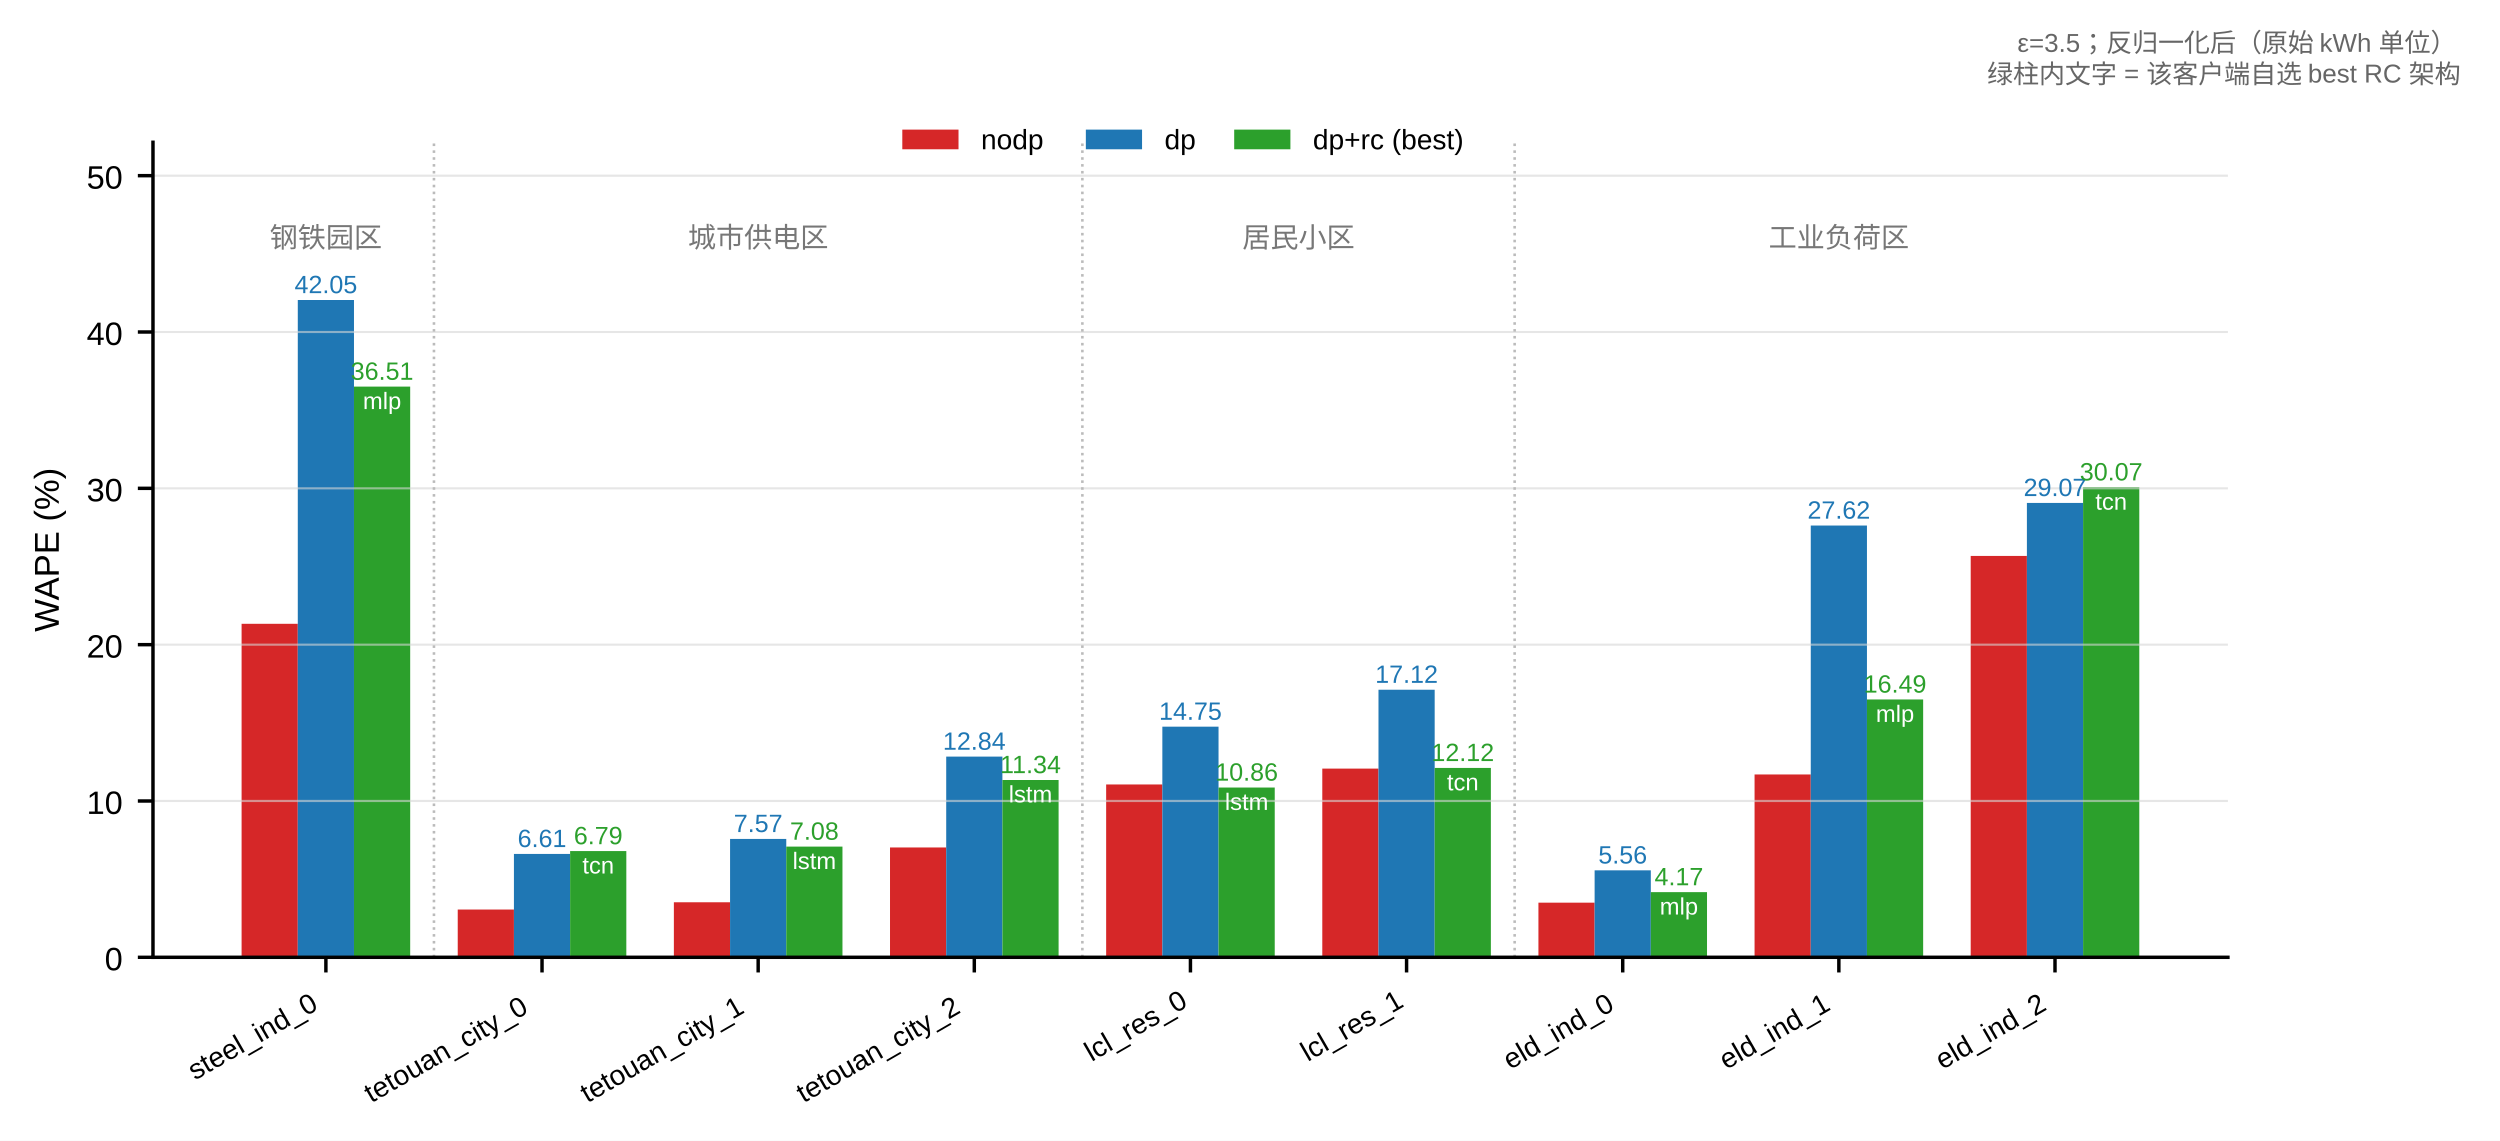
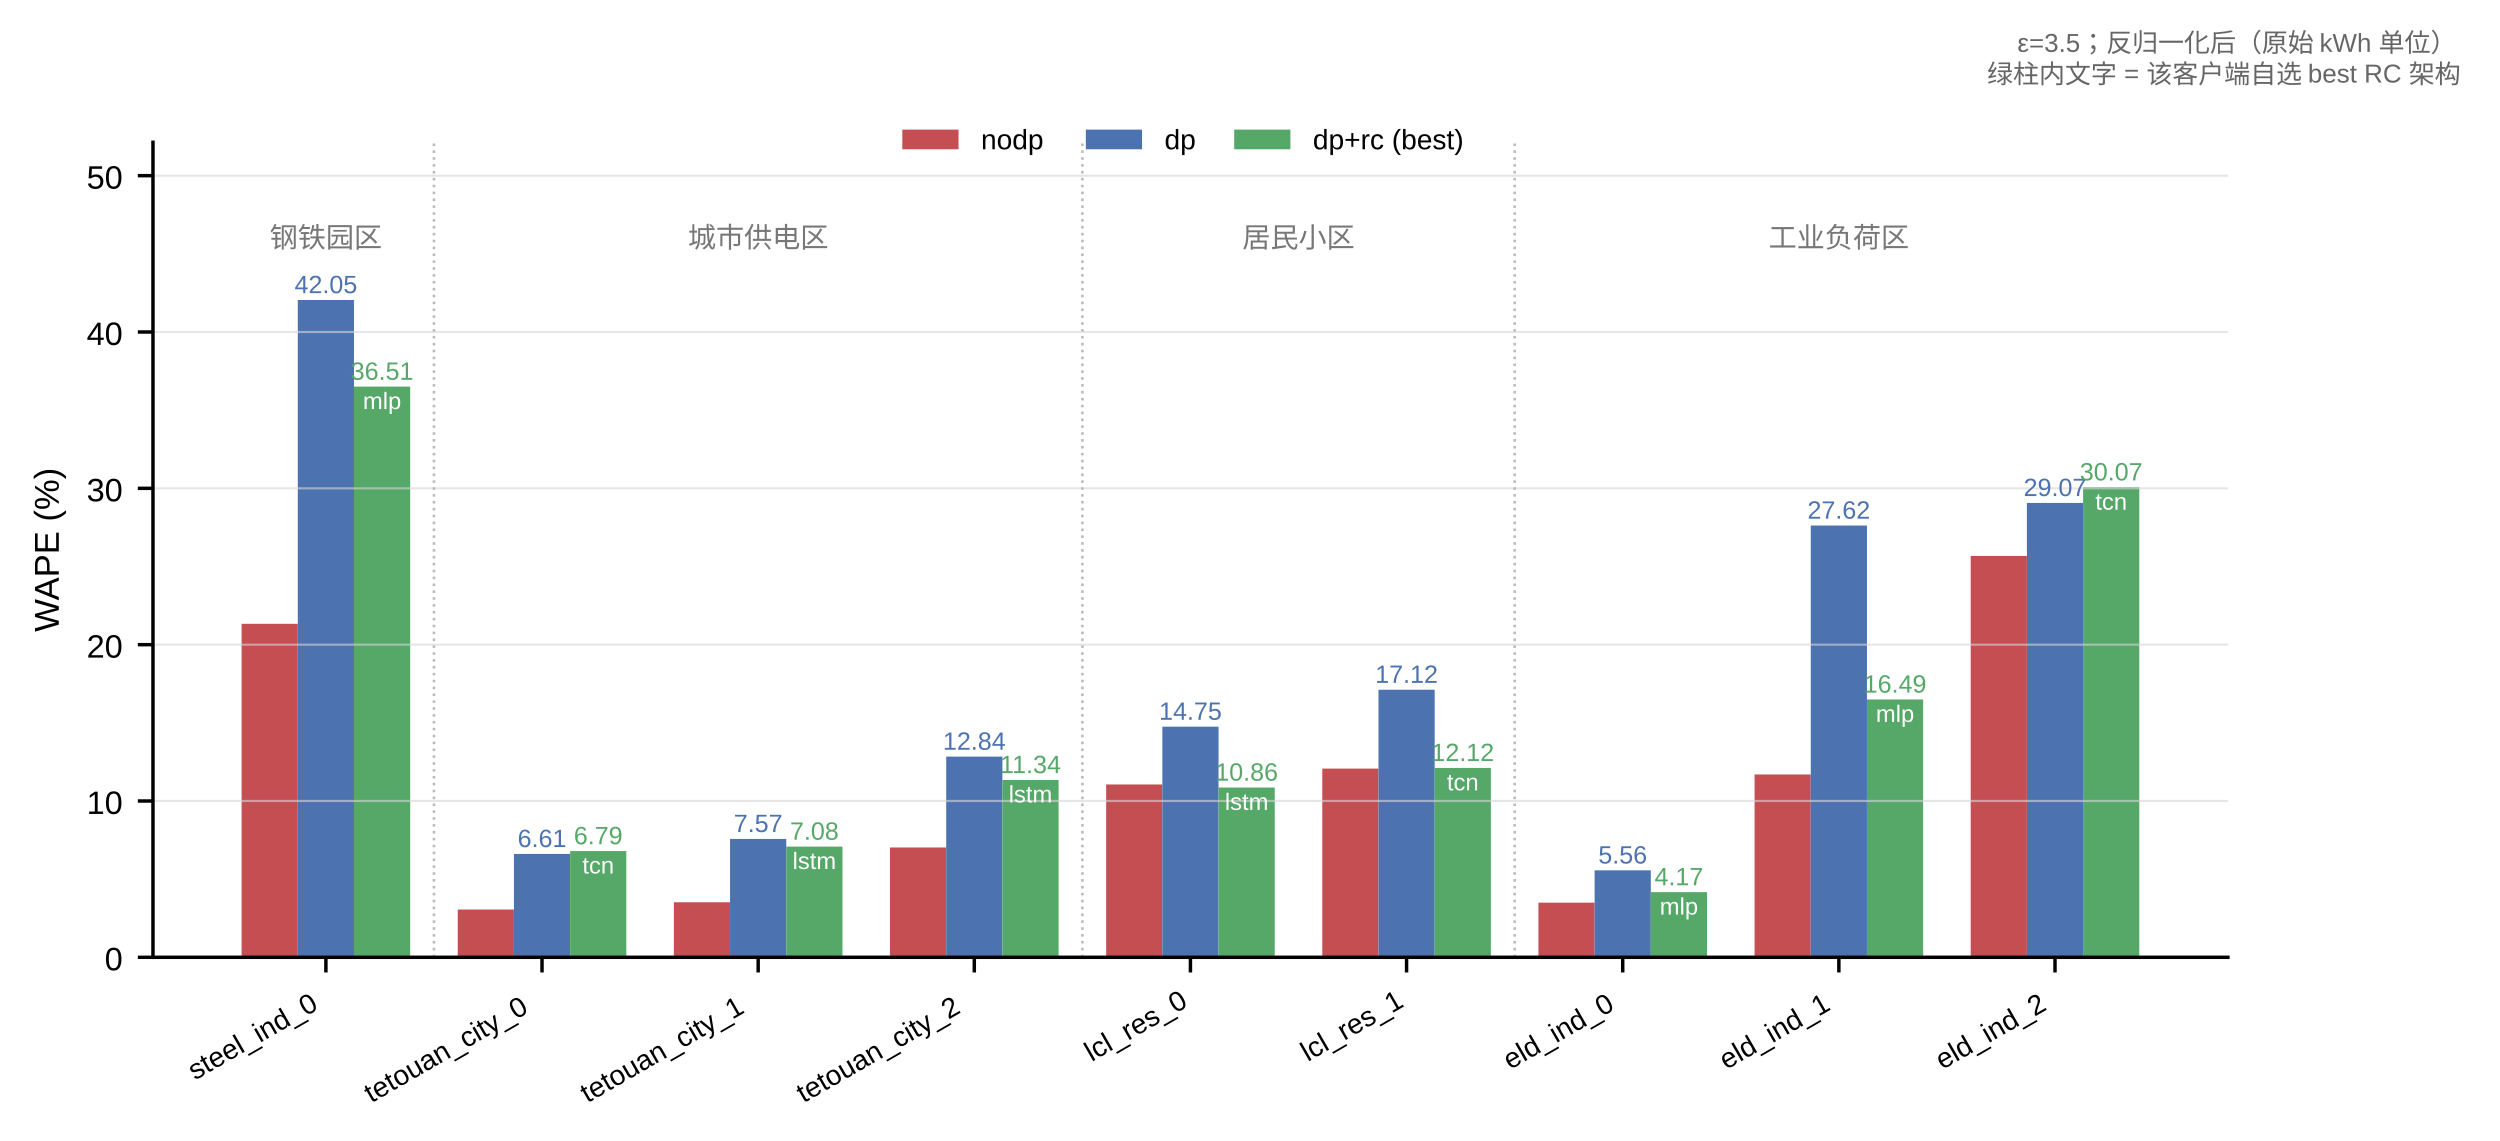
<svg xmlns="http://www.w3.org/2000/svg" xmlns:xlink="http://www.w3.org/1999/xlink" width="578.188pt" height="263.821pt" viewBox="0 0 578.188 263.821" version="1.1">
  <defs>
    <style type="text/css">*{stroke-linejoin: round; stroke-linecap: butt}</style>
  </defs>
  <g id="figure_1">
    <g id="patch_1">
      <path d="M 0 263.821  L 578.188 263.821  L 578.188 0  L 0 0  z " style="fill: #ffffff" />
    </g>
    <g id="axes_1">
      <g id="patch_2">
        <path d="M 35.38 221.4  L 515.26 221.4  L 515.26 32.904  L 35.38 32.904  z " style="fill: #ffffff" />
      </g>
      <g id="patch_3">
-         <path d="M 55.875 221.4  L 68.871 221.4  L 68.871 144.264  L 55.875 144.264  z " clip-path="url(#p98867d4f4e)" style="fill: #d62728" />
+         <path d="M 55.875 221.4  L 68.871 221.4  L 68.871 144.264  L 55.875 144.264  z " clip-path="url(#pe31893b11b)" style="fill: #c44e52" />
      </g>
      <g id="patch_4">
-         <path d="M 105.862 221.4  L 118.859 221.4  L 118.859 210.346  L 105.862 210.346  z " clip-path="url(#p98867d4f4e)" style="fill: #d62728" />
+         <path d="M 105.862 221.4  L 118.859 221.4  L 118.859 210.346  L 105.862 210.346  z " clip-path="url(#pe31893b11b)" style="fill: #c44e52" />
      </g>
      <g id="patch_5">
-         <path d="M 155.85 221.4  L 168.846 221.4  L 168.846 208.669  L 155.85 208.669  z " clip-path="url(#p98867d4f4e)" style="fill: #d62728" />
+         <path d="M 155.85 221.4  L 168.846 221.4  L 168.846 208.669  L 155.85 208.669  z " clip-path="url(#pe31893b11b)" style="fill: #c44e52" />
      </g>
      <g id="patch_6">
-         <path d="M 205.837 221.4  L 218.834 221.4  L 218.834 195.996  L 205.837 195.996  z " clip-path="url(#p98867d4f4e)" style="fill: #d62728" />
+         <path d="M 205.837 221.4  L 218.834 221.4  L 218.834 195.996  L 205.837 195.996  z " clip-path="url(#pe31893b11b)" style="fill: #c44e52" />
      </g>
      <g id="patch_7">
-         <path d="M 255.825 221.4  L 268.821 221.4  L 268.821 181.425  L 255.825 181.425  z " clip-path="url(#p98867d4f4e)" style="fill: #d62728" />
+         <path d="M 255.825 221.4  L 268.821 221.4  L 268.821 181.425  L 255.825 181.425  z " clip-path="url(#pe31893b11b)" style="fill: #c44e52" />
      </g>
      <g id="patch_8">
-         <path d="M 305.812 221.4  L 318.809 221.4  L 318.809 177.756  L 305.812 177.756  z " clip-path="url(#p98867d4f4e)" style="fill: #d62728" />
+         <path d="M 305.812 221.4  L 318.809 221.4  L 318.809 177.756  L 305.812 177.756  z " clip-path="url(#pe31893b11b)" style="fill: #c44e52" />
      </g>
      <g id="patch_9">
-         <path d="M 355.8 221.4  L 368.796 221.4  L 368.796 208.76  L 355.8 208.76  z " clip-path="url(#p98867d4f4e)" style="fill: #d62728" />
+         <path d="M 355.8 221.4  L 368.796 221.4  L 368.796 208.76  L 355.8 208.76  z " clip-path="url(#pe31893b11b)" style="fill: #c44e52" />
      </g>
      <g id="patch_10">
-         <path d="M 405.787 221.4  L 418.784 221.4  L 418.784 179.119  L 405.787 179.119  z " clip-path="url(#p98867d4f4e)" style="fill: #d62728" />
+         <path d="M 405.787 221.4  L 418.784 221.4  L 418.784 179.119  L 405.787 179.119  z " clip-path="url(#pe31893b11b)" style="fill: #c44e52" />
      </g>
      <g id="patch_11">
-         <path d="M 455.775 221.4  L 468.771 221.4  L 468.771 128.566  L 455.775 128.566  z " clip-path="url(#p98867d4f4e)" style="fill: #d62728" />
+         <path d="M 455.775 221.4  L 468.771 221.4  L 468.771 128.566  L 455.775 128.566  z " clip-path="url(#pe31893b11b)" style="fill: #c44e52" />
      </g>
      <g id="patch_12">
-         <path d="M 68.871 221.4  L 81.868 221.4  L 81.868 69.387  L 68.871 69.387  z " clip-path="url(#p98867d4f4e)" style="fill: #1f77b4" />
+         <path d="M 68.871 221.4  L 81.868 221.4  L 81.868 69.387  L 68.871 69.387  z " clip-path="url(#pe31893b11b)" style="fill: #4c72b0" />
      </g>
      <g id="patch_13">
-         <path d="M 118.859 221.4  L 131.856 221.4  L 131.856 197.487  L 118.859 197.487  z " clip-path="url(#p98867d4f4e)" style="fill: #1f77b4" />
+         <path d="M 118.859 221.4  L 131.856 221.4  L 131.856 197.487  L 118.859 197.487  z " clip-path="url(#pe31893b11b)" style="fill: #4c72b0" />
      </g>
      <g id="patch_14">
-         <path d="M 168.846 221.4  L 181.843 221.4  L 181.843 194.017  L 168.846 194.017  z " clip-path="url(#p98867d4f4e)" style="fill: #1f77b4" />
+         <path d="M 168.846 221.4  L 181.843 221.4  L 181.843 194.017  L 168.846 194.017  z " clip-path="url(#pe31893b11b)" style="fill: #4c72b0" />
      </g>
      <g id="patch_15">
-         <path d="M 218.834 221.4  L 231.831 221.4  L 231.831 174.979  L 218.834 174.979  z " clip-path="url(#p98867d4f4e)" style="fill: #1f77b4" />
+         <path d="M 218.834 221.4  L 231.831 221.4  L 231.831 174.979  L 218.834 174.979  z " clip-path="url(#pe31893b11b)" style="fill: #4c72b0" />
      </g>
      <g id="patch_16">
-         <path d="M 268.821 221.4  L 281.818 221.4  L 281.818 168.056  L 268.821 168.056  z " clip-path="url(#p98867d4f4e)" style="fill: #1f77b4" />
+         <path d="M 268.821 221.4  L 281.818 221.4  L 281.818 168.056  L 268.821 168.056  z " clip-path="url(#pe31893b11b)" style="fill: #4c72b0" />
      </g>
      <g id="patch_17">
-         <path d="M 318.809 221.4  L 331.806 221.4  L 331.806 159.514  L 318.809 159.514  z " clip-path="url(#p98867d4f4e)" style="fill: #1f77b4" />
+         <path d="M 318.809 221.4  L 331.806 221.4  L 331.806 159.514  L 318.809 159.514  z " clip-path="url(#pe31893b11b)" style="fill: #4c72b0" />
      </g>
      <g id="patch_18">
-         <path d="M 368.796 221.4  L 381.793 221.4  L 381.793 201.293  L 368.796 201.293  z " clip-path="url(#p98867d4f4e)" style="fill: #1f77b4" />
+         <path d="M 368.796 221.4  L 381.793 221.4  L 381.793 201.293  L 368.796 201.293  z " clip-path="url(#pe31893b11b)" style="fill: #4c72b0" />
      </g>
      <g id="patch_19">
-         <path d="M 418.784 221.4  L 431.781 221.4  L 431.781 121.542  L 418.784 121.542  z " clip-path="url(#p98867d4f4e)" style="fill: #1f77b4" />
+         <path d="M 418.784 221.4  L 431.781 221.4  L 431.781 121.542  L 418.784 121.542  z " clip-path="url(#pe31893b11b)" style="fill: #4c72b0" />
      </g>
      <g id="patch_20">
-         <path d="M 468.771 221.4  L 481.768 221.4  L 481.768 116.311  L 468.771 116.311  z " clip-path="url(#p98867d4f4e)" style="fill: #1f77b4" />
+         <path d="M 468.771 221.4  L 481.768 221.4  L 481.768 116.311  L 468.771 116.311  z " clip-path="url(#pe31893b11b)" style="fill: #4c72b0" />
      </g>
      <g id="patch_21">
-         <path d="M 81.868 221.4  L 94.865 221.4  L 94.865 89.419  L 81.868 89.419  z " clip-path="url(#p98867d4f4e)" style="fill: #2ca02c" />
+         <path d="M 81.868 221.4  L 94.865 221.4  L 94.865 89.419  L 81.868 89.419  z " clip-path="url(#pe31893b11b)" style="fill: #55a868" />
      </g>
      <g id="patch_22">
-         <path d="M 131.856 221.4  L 144.852 221.4  L 144.852 196.834  L 131.856 196.834  z " clip-path="url(#p98867d4f4e)" style="fill: #2ca02c" />
+         <path d="M 131.856 221.4  L 144.852 221.4  L 144.852 196.834  L 131.856 196.834  z " clip-path="url(#pe31893b11b)" style="fill: #55a868" />
      </g>
      <g id="patch_23">
-         <path d="M 181.843 221.4  L 194.84 221.4  L 194.84 195.793  L 181.843 195.793  z " clip-path="url(#p98867d4f4e)" style="fill: #2ca02c" />
+         <path d="M 181.843 221.4  L 194.84 221.4  L 194.84 195.793  L 181.843 195.793  z " clip-path="url(#pe31893b11b)" style="fill: #55a868" />
      </g>
      <g id="patch_24">
-         <path d="M 231.831 221.4  L 244.827 221.4  L 244.827 180.389  L 231.831 180.389  z " clip-path="url(#p98867d4f4e)" style="fill: #2ca02c" />
+         <path d="M 231.831 221.4  L 244.827 221.4  L 244.827 180.389  L 231.831 180.389  z " clip-path="url(#pe31893b11b)" style="fill: #55a868" />
      </g>
      <g id="patch_25">
-         <path d="M 281.818 221.4  L 294.815 221.4  L 294.815 182.13  L 281.818 182.13  z " clip-path="url(#p98867d4f4e)" style="fill: #2ca02c" />
+         <path d="M 281.818 221.4  L 294.815 221.4  L 294.815 182.13  L 281.818 182.13  z " clip-path="url(#pe31893b11b)" style="fill: #55a868" />
      </g>
      <g id="patch_26">
-         <path d="M 331.806 221.4  L 344.802 221.4  L 344.802 177.597  L 331.806 177.597  z " clip-path="url(#p98867d4f4e)" style="fill: #2ca02c" />
+         <path d="M 331.806 221.4  L 344.802 221.4  L 344.802 177.597  L 331.806 177.597  z " clip-path="url(#pe31893b11b)" style="fill: #55a868" />
      </g>
      <g id="patch_27">
-         <path d="M 381.793 221.4  L 394.79 221.4  L 394.79 206.321  L 381.793 206.321  z " clip-path="url(#p98867d4f4e)" style="fill: #2ca02c" />
+         <path d="M 381.793 221.4  L 394.79 221.4  L 394.79 206.321  L 381.793 206.321  z " clip-path="url(#pe31893b11b)" style="fill: #55a868" />
      </g>
      <g id="patch_28">
-         <path d="M 431.781 221.4  L 444.777 221.4  L 444.777 161.77  L 431.781 161.77  z " clip-path="url(#p98867d4f4e)" style="fill: #2ca02c" />
+         <path d="M 431.781 221.4  L 444.777 221.4  L 444.777 161.77  L 431.781 161.77  z " clip-path="url(#pe31893b11b)" style="fill: #55a868" />
      </g>
      <g id="patch_29">
-         <path d="M 481.768 221.4  L 494.765 221.4  L 494.765 112.69  L 481.768 112.69  z " clip-path="url(#p98867d4f4e)" style="fill: #2ca02c" />
+         <path d="M 481.768 221.4  L 494.765 221.4  L 494.765 112.69  L 481.768 112.69  z " clip-path="url(#pe31893b11b)" style="fill: #55a868" />
      </g>
      <g id="matplotlib.axis_1">
        <g id="xtick_1">
          <g id="line2d_1">
            <defs>
-               <path id="m2159280fe1" d="M 0 0  L 0 3.5  " style="stroke: #000000; stroke-width: 0.8" />
+               <path id="mae142f0853" d="M 0 0  L 0 3.5  " style="stroke: #000000; stroke-width: 0.8" />
            </defs>
            <g>
-               <use xlink:href="#m2159280fe1" x="75.37" y="221.4" style="stroke: #000000; stroke-width: 0.8" />
+               <use xlink:href="#mae142f0853" x="75.37" y="221.4" style="stroke: #000000; stroke-width: 0.8" />
            </g>
          </g>
          <g id="text_1">
            <text style="font-size: 6.5px; font-family: 'Microsoft YaHei', 'Arial', 'SimHei', 'DejaVu Sans', sans-serif" transform="translate(45.08547 249.9054) rotate(-30)">steel_ind_0</text>
          </g>
        </g>
        <g id="xtick_2">
          <g id="line2d_2">
            <g>
-               <use xlink:href="#m2159280fe1" x="125.357" y="221.4" style="stroke: #000000; stroke-width: 0.8" />
+               <use xlink:href="#mae142f0853" x="125.357" y="221.4" style="stroke: #000000; stroke-width: 0.8" />
            </g>
          </g>
          <g id="text_2">
            <text style="font-size: 6.5px; font-family: 'Microsoft YaHei', 'Arial', 'SimHei', 'DejaVu Sans', sans-serif" transform="translate(85.86489 255.1839) rotate(-30)">tetouan_city_0</text>
          </g>
        </g>
        <g id="xtick_3">
          <g id="line2d_3">
            <g>
-               <use xlink:href="#m2159280fe1" x="175.345" y="221.4" style="stroke: #000000; stroke-width: 0.8" />
+               <use xlink:href="#mae142f0853" x="175.345" y="221.4" style="stroke: #000000; stroke-width: 0.8" />
            </g>
          </g>
          <g id="text_3">
            <text style="font-size: 6.5px; font-family: 'Microsoft YaHei', 'Arial', 'SimHei', 'DejaVu Sans', sans-serif" transform="translate(135.8524 255.1839) rotate(-30)">tetouan_city_1</text>
          </g>
        </g>
        <g id="xtick_4">
          <g id="line2d_4">
            <g>
-               <use xlink:href="#m2159280fe1" x="225.332" y="221.4" style="stroke: #000000; stroke-width: 0.8" />
+               <use xlink:href="#mae142f0853" x="225.332" y="221.4" style="stroke: #000000; stroke-width: 0.8" />
            </g>
          </g>
          <g id="text_4">
            <text style="font-size: 6.5px; font-family: 'Microsoft YaHei', 'Arial', 'SimHei', 'DejaVu Sans', sans-serif" transform="translate(185.8399 255.1839) rotate(-30)">tetouan_city_2</text>
          </g>
        </g>
        <g id="xtick_5">
          <g id="line2d_5">
            <g>
-               <use xlink:href="#m2159280fe1" x="275.32" y="221.4" style="stroke: #000000; stroke-width: 0.8" />
+               <use xlink:href="#mae142f0853" x="275.32" y="221.4" style="stroke: #000000; stroke-width: 0.8" />
            </g>
          </g>
          <g id="text_5">
            <text style="font-size: 6.5px; font-family: 'Microsoft YaHei', 'Arial', 'SimHei', 'DejaVu Sans', sans-serif" transform="translate(252.4519 245.6236) rotate(-30)">lcl_res_0</text>
          </g>
        </g>
        <g id="xtick_6">
          <g id="line2d_6">
            <g>
-               <use xlink:href="#m2159280fe1" x="325.307" y="221.4" style="stroke: #000000; stroke-width: 0.8" />
+               <use xlink:href="#mae142f0853" x="325.307" y="221.4" style="stroke: #000000; stroke-width: 0.8" />
            </g>
          </g>
          <g id="text_6">
            <text style="font-size: 6.5px; font-family: 'Microsoft YaHei', 'Arial', 'SimHei', 'DejaVu Sans', sans-serif" transform="translate(302.4394 245.6236) rotate(-30)">lcl_res_1</text>
          </g>
        </g>
        <g id="xtick_7">
          <g id="line2d_7">
            <g>
-               <use xlink:href="#m2159280fe1" x="375.295" y="221.4" style="stroke: #000000; stroke-width: 0.8" />
+               <use xlink:href="#mae142f0853" x="375.295" y="221.4" style="stroke: #000000; stroke-width: 0.8" />
            </g>
          </g>
          <g id="text_7">
            <text style="font-size: 6.5px; font-family: 'Microsoft YaHei', 'Arial', 'SimHei', 'DejaVu Sans', sans-serif" transform="translate(349.257 247.4537) rotate(-30)">eld_ind_0</text>
          </g>
        </g>
        <g id="xtick_8">
          <g id="line2d_8">
            <g>
-               <use xlink:href="#m2159280fe1" x="425.282" y="221.4" style="stroke: #000000; stroke-width: 0.8" />
+               <use xlink:href="#mae142f0853" x="425.282" y="221.4" style="stroke: #000000; stroke-width: 0.8" />
            </g>
          </g>
          <g id="text_8">
            <text style="font-size: 6.5px; font-family: 'Microsoft YaHei', 'Arial', 'SimHei', 'DejaVu Sans', sans-serif" transform="translate(399.2445 247.4537) rotate(-30)">eld_ind_1</text>
          </g>
        </g>
        <g id="xtick_9">
          <g id="line2d_9">
            <g>
-               <use xlink:href="#m2159280fe1" x="475.27" y="221.4" style="stroke: #000000; stroke-width: 0.8" />
+               <use xlink:href="#mae142f0853" x="475.27" y="221.4" style="stroke: #000000; stroke-width: 0.8" />
            </g>
          </g>
          <g id="text_9">
            <text style="font-size: 6.5px; font-family: 'Microsoft YaHei', 'Arial', 'SimHei', 'DejaVu Sans', sans-serif" transform="translate(449.232 247.4537) rotate(-30)">eld_ind_2</text>
          </g>
        </g>
      </g>
      <g id="matplotlib.axis_2">
        <g id="ytick_1">
          <g id="line2d_10">
-             <path d="M 35.38 221.4  L 515.26 221.4  " clip-path="url(#p98867d4f4e)" style="fill: none; stroke: #d6d6d6; stroke-opacity: 0.6; stroke-width: 0.5; stroke-linecap: square" />
+             <path d="M 35.38 221.4  L 515.26 221.4  " clip-path="url(#pe31893b11b)" style="fill: none; stroke: #d6d6d6; stroke-opacity: 0.6; stroke-width: 0.5; stroke-linecap: square" />
          </g>
          <g id="line2d_11">
            <defs>
-               <path id="m8940483839" d="M 0 0  L -3.5 0  " style="stroke: #000000; stroke-width: 0.8" />
+               <path id="m4182c97a29" d="M 0 0  L -3.5 0  " style="stroke: #000000; stroke-width: 0.8" />
            </defs>
            <g>
-               <use xlink:href="#m8940483839" x="35.38" y="221.4" style="stroke: #000000; stroke-width: 0.8" />
+               <use xlink:href="#m4182c97a29" x="35.38" y="221.4" style="stroke: #000000; stroke-width: 0.8" />
            </g>
          </g>
          <g id="text_10">
            <text style="font-size: 7.5px; font-family: 'Microsoft YaHei', 'Arial', 'SimHei', 'DejaVu Sans', sans-serif; text-anchor: end" x="28.38" y="224.398" transform="rotate(-0 28.37984 224.3977)">0</text>
          </g>
        </g>
        <g id="ytick_2">
          <g id="line2d_12">
-             <path d="M 35.38 185.246  L 515.26 185.246  " clip-path="url(#p98867d4f4e)" style="fill: none; stroke: #d6d6d6; stroke-opacity: 0.6; stroke-width: 0.5; stroke-linecap: square" />
+             <path d="M 35.38 185.246  L 515.26 185.246  " clip-path="url(#pe31893b11b)" style="fill: none; stroke: #d6d6d6; stroke-opacity: 0.6; stroke-width: 0.5; stroke-linecap: square" />
          </g>
          <g id="line2d_13">
            <g>
-               <use xlink:href="#m8940483839" x="35.38" y="185.246" style="stroke: #000000; stroke-width: 0.8" />
+               <use xlink:href="#m4182c97a29" x="35.38" y="185.246" style="stroke: #000000; stroke-width: 0.8" />
            </g>
          </g>
          <g id="text_11">
            <text style="font-size: 7.5px; font-family: 'Microsoft YaHei', 'Arial', 'SimHei', 'DejaVu Sans', sans-serif; text-anchor: end" x="28.38" y="188.244" transform="rotate(-0 28.37984 188.2441)">10</text>
          </g>
        </g>
        <g id="ytick_3">
          <g id="line2d_14">
-             <path d="M 35.38 149.093  L 515.26 149.093  " clip-path="url(#p98867d4f4e)" style="fill: none; stroke: #d6d6d6; stroke-opacity: 0.6; stroke-width: 0.5; stroke-linecap: square" />
+             <path d="M 35.38 149.093  L 515.26 149.093  " clip-path="url(#pe31893b11b)" style="fill: none; stroke: #d6d6d6; stroke-opacity: 0.6; stroke-width: 0.5; stroke-linecap: square" />
          </g>
          <g id="line2d_15">
            <g>
-               <use xlink:href="#m8940483839" x="35.38" y="149.093" style="stroke: #000000; stroke-width: 0.8" />
+               <use xlink:href="#m4182c97a29" x="35.38" y="149.093" style="stroke: #000000; stroke-width: 0.8" />
            </g>
          </g>
          <g id="text_12">
            <text style="font-size: 7.5px; font-family: 'Microsoft YaHei', 'Arial', 'SimHei', 'DejaVu Sans', sans-serif; text-anchor: end" x="28.38" y="152.091" transform="rotate(-0 28.37984 152.0906)">20</text>
          </g>
        </g>
        <g id="ytick_4">
          <g id="line2d_16">
-             <path d="M 35.38 112.939  L 515.26 112.939  " clip-path="url(#p98867d4f4e)" style="fill: none; stroke: #d6d6d6; stroke-opacity: 0.6; stroke-width: 0.5; stroke-linecap: square" />
+             <path d="M 35.38 112.939  L 515.26 112.939  " clip-path="url(#pe31893b11b)" style="fill: none; stroke: #d6d6d6; stroke-opacity: 0.6; stroke-width: 0.5; stroke-linecap: square" />
          </g>
          <g id="line2d_17">
            <g>
-               <use xlink:href="#m8940483839" x="35.38" y="112.939" style="stroke: #000000; stroke-width: 0.8" />
+               <use xlink:href="#m4182c97a29" x="35.38" y="112.939" style="stroke: #000000; stroke-width: 0.8" />
            </g>
          </g>
          <g id="text_13">
            <text style="font-size: 7.5px; font-family: 'Microsoft YaHei', 'Arial', 'SimHei', 'DejaVu Sans', sans-serif; text-anchor: end" x="28.38" y="115.937" transform="rotate(-0 28.37984 115.937)">30</text>
          </g>
        </g>
        <g id="ytick_5">
          <g id="line2d_18">
-             <path d="M 35.38 76.786  L 515.26 76.786  " clip-path="url(#p98867d4f4e)" style="fill: none; stroke: #d6d6d6; stroke-opacity: 0.6; stroke-width: 0.5; stroke-linecap: square" />
+             <path d="M 35.38 76.786  L 515.26 76.786  " clip-path="url(#pe31893b11b)" style="fill: none; stroke: #d6d6d6; stroke-opacity: 0.6; stroke-width: 0.5; stroke-linecap: square" />
          </g>
          <g id="line2d_19">
            <g>
-               <use xlink:href="#m8940483839" x="35.38" y="76.786" style="stroke: #000000; stroke-width: 0.8" />
+               <use xlink:href="#m4182c97a29" x="35.38" y="76.786" style="stroke: #000000; stroke-width: 0.8" />
            </g>
          </g>
          <g id="text_14">
            <text style="font-size: 7.5px; font-family: 'Microsoft YaHei', 'Arial', 'SimHei', 'DejaVu Sans', sans-serif; text-anchor: end" x="28.38" y="79.783" transform="rotate(-0 28.37984 79.78348)">40</text>
          </g>
        </g>
        <g id="ytick_6">
          <g id="line2d_20">
-             <path d="M 35.38 40.632  L 515.26 40.632  " clip-path="url(#p98867d4f4e)" style="fill: none; stroke: #d6d6d6; stroke-opacity: 0.6; stroke-width: 0.5; stroke-linecap: square" />
+             <path d="M 35.38 40.632  L 515.26 40.632  " clip-path="url(#pe31893b11b)" style="fill: none; stroke: #d6d6d6; stroke-opacity: 0.6; stroke-width: 0.5; stroke-linecap: square" />
          </g>
          <g id="line2d_21">
            <g>
-               <use xlink:href="#m8940483839" x="35.38" y="40.632" style="stroke: #000000; stroke-width: 0.8" />
+               <use xlink:href="#m4182c97a29" x="35.38" y="40.632" style="stroke: #000000; stroke-width: 0.8" />
            </g>
          </g>
          <g id="text_15">
            <text style="font-size: 7.5px; font-family: 'Microsoft YaHei', 'Arial', 'SimHei', 'DejaVu Sans', sans-serif; text-anchor: end" x="28.38" y="43.63" transform="rotate(-0 28.37984 43.62993)">50</text>
          </g>
        </g>
        <g id="text_16">
          <text style="font-size: 8px; font-family: 'Microsoft YaHei', 'Arial', 'SimHei', 'DejaVu Sans', sans-serif; text-anchor: middle" x="13.595" y="127.152" transform="rotate(-90 13.595 127.152)">WAPE (%)</text>
        </g>
      </g>
      <g id="line2d_22">
-         <path d="M 100.364 221.4  L 100.364 32.904  " clip-path="url(#p98867d4f4e)" style="fill: none; stroke-dasharray: 0.6,0.99; stroke-dashoffset: 0; stroke: #bbbbbb; stroke-width: 0.6" />
+         <path d="M 100.364 221.4  L 100.364 32.904  " clip-path="url(#pe31893b11b)" style="fill: none; stroke-dasharray: 0.6,0.99; stroke-dashoffset: 0; stroke: #bbbbbb; stroke-width: 0.6" />
      </g>
      <g id="line2d_23">
-         <path d="M 250.326 221.4  L 250.326 32.904  " clip-path="url(#p98867d4f4e)" style="fill: none; stroke-dasharray: 0.6,0.99; stroke-dashoffset: 0; stroke: #bbbbbb; stroke-width: 0.6" />
+         <path d="M 250.326 221.4  L 250.326 32.904  " clip-path="url(#pe31893b11b)" style="fill: none; stroke-dasharray: 0.6,0.99; stroke-dashoffset: 0; stroke: #bbbbbb; stroke-width: 0.6" />
      </g>
      <g id="line2d_24">
-         <path d="M 350.301 221.4  L 350.301 32.904  " clip-path="url(#p98867d4f4e)" style="fill: none; stroke-dasharray: 0.6,0.99; stroke-dashoffset: 0; stroke: #bbbbbb; stroke-width: 0.6" />
+         <path d="M 350.301 221.4  L 350.301 32.904  " clip-path="url(#pe31893b11b)" style="fill: none; stroke-dasharray: 0.6,0.99; stroke-dashoffset: 0; stroke: #bbbbbb; stroke-width: 0.6" />
      </g>
      <g id="patch_30">
        <path d="M 35.38 221.4  L 35.38 32.904  " style="fill: none; stroke: #000000; stroke-width: 0.8; stroke-linejoin: miter; stroke-linecap: square" />
      </g>
      <g id="patch_31">
        <path d="M 35.38 221.4  L 515.26 221.4  " style="fill: none; stroke: #000000; stroke-width: 0.8; stroke-linejoin: miter; stroke-linecap: square" />
      </g>
      <g id="text_17">
-         <text style="font-size: 5.8px; font-family: 'Microsoft YaHei', 'Arial', 'SimHei', 'DejaVu Sans', sans-serif; text-anchor: middle; fill: #1f77b4" x="75.37" y="67.801" transform="rotate(-0 75.36984 67.80064)">42.05</text>
+         <text style="font-size: 5.8px; font-family: 'Microsoft YaHei', 'Arial', 'SimHei', 'DejaVu Sans', sans-serif; text-anchor: middle; fill: #4c72b0" x="75.37" y="67.801" transform="rotate(-0 75.36984 67.80064)">42.05</text>
      </g>
      <g id="text_18">
-         <text style="font-size: 5.8px; font-family: 'Microsoft YaHei', 'Arial', 'SimHei', 'DejaVu Sans', sans-serif; text-anchor: middle; fill: #2ca02c" x="88.367" y="87.832" transform="rotate(-0 88.36659 87.83241)">36.51</text>
+         <text style="font-size: 5.8px; font-family: 'Microsoft YaHei', 'Arial', 'SimHei', 'DejaVu Sans', sans-serif; text-anchor: middle; fill: #55a868" x="88.367" y="87.832" transform="rotate(-0 88.36659 87.83241)">36.51</text>
      </g>
      <g id="text_19">
        <text style="font-size: 5.5px; font-family: 'Microsoft YaHei', 'Arial', 'SimHei', 'DejaVu Sans', sans-serif; text-anchor: middle; fill: #ffffff" x="88.367" y="94.611" transform="rotate(-0 88.36659 94.61081)">mlp</text>
      </g>
      <g id="text_20">
-         <text style="font-size: 5.8px; font-family: 'Microsoft YaHei', 'Arial', 'SimHei', 'DejaVu Sans', sans-serif; text-anchor: middle; fill: #1f77b4" x="125.357" y="195.901" transform="rotate(-0 125.3573 195.9009)">6.61</text>
+         <text style="font-size: 5.8px; font-family: 'Microsoft YaHei', 'Arial', 'SimHei', 'DejaVu Sans', sans-serif; text-anchor: middle; fill: #4c72b0" x="125.357" y="195.901" transform="rotate(-0 125.3573 195.9009)">6.61</text>
      </g>
      <g id="text_21">
-         <text style="font-size: 5.8px; font-family: 'Microsoft YaHei', 'Arial', 'SimHei', 'DejaVu Sans', sans-serif; text-anchor: middle; fill: #2ca02c" x="138.354" y="195.248" transform="rotate(-0 138.3541 195.2475)">6.79</text>
+         <text style="font-size: 5.8px; font-family: 'Microsoft YaHei', 'Arial', 'SimHei', 'DejaVu Sans', sans-serif; text-anchor: middle; fill: #55a868" x="138.354" y="195.248" transform="rotate(-0 138.3541 195.2475)">6.79</text>
      </g>
      <g id="text_22">
        <text style="font-size: 5.5px; font-family: 'Microsoft YaHei', 'Arial', 'SimHei', 'DejaVu Sans', sans-serif; text-anchor: middle; fill: #ffffff" x="138.354" y="202.026" transform="rotate(-0 138.3541 202.0259)">tcn</text>
      </g>
      <g id="text_23">
-         <text style="font-size: 5.8px; font-family: 'Microsoft YaHei', 'Arial', 'SimHei', 'DejaVu Sans', sans-serif; text-anchor: middle; fill: #1f77b4" x="175.345" y="192.431" transform="rotate(-0 175.3448 192.4308)">7.57</text>
+         <text style="font-size: 5.8px; font-family: 'Microsoft YaHei', 'Arial', 'SimHei', 'DejaVu Sans', sans-serif; text-anchor: middle; fill: #4c72b0" x="175.345" y="192.431" transform="rotate(-0 175.3448 192.4308)">7.57</text>
      </g>
      <g id="text_24">
-         <text style="font-size: 5.8px; font-family: 'Microsoft YaHei', 'Arial', 'SimHei', 'DejaVu Sans', sans-serif; text-anchor: middle; fill: #2ca02c" x="188.342" y="194.207" transform="rotate(-0 188.3416 194.207)">7.08</text>
+         <text style="font-size: 5.8px; font-family: 'Microsoft YaHei', 'Arial', 'SimHei', 'DejaVu Sans', sans-serif; text-anchor: middle; fill: #55a868" x="188.342" y="194.207" transform="rotate(-0 188.3416 194.207)">7.08</text>
      </g>
      <g id="text_25">
        <text style="font-size: 5.5px; font-family: 'Microsoft YaHei', 'Arial', 'SimHei', 'DejaVu Sans', sans-serif; text-anchor: middle; fill: #ffffff" x="188.342" y="200.985" transform="rotate(-0 188.3416 200.9854)">lstm</text>
      </g>
      <g id="text_26">
-         <text style="font-size: 5.8px; font-family: 'Microsoft YaHei', 'Arial', 'SimHei', 'DejaVu Sans', sans-serif; text-anchor: middle; fill: #1f77b4" x="225.332" y="173.393" transform="rotate(-0 225.3323 173.3929)">12.84</text>
+         <text style="font-size: 5.8px; font-family: 'Microsoft YaHei', 'Arial', 'SimHei', 'DejaVu Sans', sans-serif; text-anchor: middle; fill: #4c72b0" x="225.332" y="173.393" transform="rotate(-0 225.3323 173.3929)">12.84</text>
      </g>
      <g id="text_27">
-         <text style="font-size: 5.8px; font-family: 'Microsoft YaHei', 'Arial', 'SimHei', 'DejaVu Sans', sans-serif; text-anchor: middle; fill: #2ca02c" x="238.329" y="178.802" transform="rotate(-0 238.3291 178.8023)">11.34</text>
+         <text style="font-size: 5.8px; font-family: 'Microsoft YaHei', 'Arial', 'SimHei', 'DejaVu Sans', sans-serif; text-anchor: middle; fill: #55a868" x="238.329" y="178.802" transform="rotate(-0 238.3291 178.8023)">11.34</text>
      </g>
      <g id="text_28">
        <text style="font-size: 5.5px; font-family: 'Microsoft YaHei', 'Arial', 'SimHei', 'DejaVu Sans', sans-serif; text-anchor: middle; fill: #ffffff" x="238.329" y="185.581" transform="rotate(-0 238.3291 185.5807)">lstm</text>
      </g>
      <g id="text_29">
-         <text style="font-size: 5.8px; font-family: 'Microsoft YaHei', 'Arial', 'SimHei', 'DejaVu Sans', sans-serif; text-anchor: middle; fill: #1f77b4" x="275.32" y="166.47" transform="rotate(-0 275.3198 166.4698)">14.75</text>
+         <text style="font-size: 5.8px; font-family: 'Microsoft YaHei', 'Arial', 'SimHei', 'DejaVu Sans', sans-serif; text-anchor: middle; fill: #4c72b0" x="275.32" y="166.47" transform="rotate(-0 275.3198 166.4698)">14.75</text>
      </g>
      <g id="text_30">
-         <text style="font-size: 5.8px; font-family: 'Microsoft YaHei', 'Arial', 'SimHei', 'DejaVu Sans', sans-serif; text-anchor: middle; fill: #2ca02c" x="288.317" y="180.543" transform="rotate(-0 288.3166 180.5431)">10.86</text>
+         <text style="font-size: 5.8px; font-family: 'Microsoft YaHei', 'Arial', 'SimHei', 'DejaVu Sans', sans-serif; text-anchor: middle; fill: #55a868" x="288.317" y="180.543" transform="rotate(-0 288.3166 180.5431)">10.86</text>
      </g>
      <g id="text_31">
        <text style="font-size: 5.5px; font-family: 'Microsoft YaHei', 'Arial', 'SimHei', 'DejaVu Sans', sans-serif; text-anchor: middle; fill: #ffffff" x="288.317" y="187.321" transform="rotate(-0 288.3166 187.3214)">lstm</text>
      </g>
      <g id="text_32">
-         <text style="font-size: 5.8px; font-family: 'Microsoft YaHei', 'Arial', 'SimHei', 'DejaVu Sans', sans-serif; text-anchor: middle; fill: #1f77b4" x="325.307" y="157.927" transform="rotate(-0 325.3073 157.9274)">17.12</text>
+         <text style="font-size: 5.8px; font-family: 'Microsoft YaHei', 'Arial', 'SimHei', 'DejaVu Sans', sans-serif; text-anchor: middle; fill: #4c72b0" x="325.307" y="157.927" transform="rotate(-0 325.3073 157.9274)">17.12</text>
      </g>
      <g id="text_33">
-         <text style="font-size: 5.8px; font-family: 'Microsoft YaHei', 'Arial', 'SimHei', 'DejaVu Sans', sans-serif; text-anchor: middle; fill: #2ca02c" x="338.304" y="176.011" transform="rotate(-0 338.3041 176.0106)">12.12</text>
+         <text style="font-size: 5.8px; font-family: 'Microsoft YaHei', 'Arial', 'SimHei', 'DejaVu Sans', sans-serif; text-anchor: middle; fill: #55a868" x="338.304" y="176.011" transform="rotate(-0 338.3041 176.0106)">12.12</text>
      </g>
      <g id="text_34">
        <text style="font-size: 5.5px; font-family: 'Microsoft YaHei', 'Arial', 'SimHei', 'DejaVu Sans', sans-serif; text-anchor: middle; fill: #ffffff" x="338.304" y="182.789" transform="rotate(-0 338.3041 182.789)">tcn</text>
      </g>
      <g id="text_35">
-         <text style="font-size: 5.8px; font-family: 'Microsoft YaHei', 'Arial', 'SimHei', 'DejaVu Sans', sans-serif; text-anchor: middle; fill: #1f77b4" x="375.295" y="199.707" transform="rotate(-0 375.2948 199.707)">5.56</text>
+         <text style="font-size: 5.8px; font-family: 'Microsoft YaHei', 'Arial', 'SimHei', 'DejaVu Sans', sans-serif; text-anchor: middle; fill: #4c72b0" x="375.295" y="199.707" transform="rotate(-0 375.2948 199.707)">5.56</text>
      </g>
      <g id="text_36">
-         <text style="font-size: 5.8px; font-family: 'Microsoft YaHei', 'Arial', 'SimHei', 'DejaVu Sans', sans-serif; text-anchor: middle; fill: #2ca02c" x="388.292" y="204.735" transform="rotate(-0 388.2916 204.735)">4.17</text>
+         <text style="font-size: 5.8px; font-family: 'Microsoft YaHei', 'Arial', 'SimHei', 'DejaVu Sans', sans-serif; text-anchor: middle; fill: #55a868" x="388.292" y="204.735" transform="rotate(-0 388.2916 204.735)">4.17</text>
      </g>
      <g id="text_37">
        <text style="font-size: 5.5px; font-family: 'Microsoft YaHei', 'Arial', 'SimHei', 'DejaVu Sans', sans-serif; text-anchor: middle; fill: #ffffff" x="388.292" y="211.513" transform="rotate(-0 388.2916 211.5134)">mlp</text>
      </g>
      <g id="text_38">
-         <text style="font-size: 5.8px; font-family: 'Microsoft YaHei', 'Arial', 'SimHei', 'DejaVu Sans', sans-serif; text-anchor: middle; fill: #1f77b4" x="425.282" y="119.955" transform="rotate(-0 425.2823 119.9554)">27.62</text>
+         <text style="font-size: 5.8px; font-family: 'Microsoft YaHei', 'Arial', 'SimHei', 'DejaVu Sans', sans-serif; text-anchor: middle; fill: #4c72b0" x="425.282" y="119.955" transform="rotate(-0 425.2823 119.9554)">27.62</text>
      </g>
      <g id="text_39">
-         <text style="font-size: 5.8px; font-family: 'Microsoft YaHei', 'Arial', 'SimHei', 'DejaVu Sans', sans-serif; text-anchor: middle; fill: #2ca02c" x="438.279" y="160.183" transform="rotate(-0 438.2791 160.1834)">16.49</text>
+         <text style="font-size: 5.8px; font-family: 'Microsoft YaHei', 'Arial', 'SimHei', 'DejaVu Sans', sans-serif; text-anchor: middle; fill: #55a868" x="438.279" y="160.183" transform="rotate(-0 438.2791 160.1834)">16.49</text>
      </g>
      <g id="text_40">
        <text style="font-size: 5.5px; font-family: 'Microsoft YaHei', 'Arial', 'SimHei', 'DejaVu Sans', sans-serif; text-anchor: middle; fill: #ffffff" x="438.279" y="166.962" transform="rotate(-0 438.2791 166.9618)">mlp</text>
      </g>
      <g id="text_41">
-         <text style="font-size: 5.8px; font-family: 'Microsoft YaHei', 'Arial', 'SimHei', 'DejaVu Sans', sans-serif; text-anchor: middle; fill: #1f77b4" x="475.27" y="114.724" transform="rotate(-0 475.2698 114.7242)">29.07</text>
+         <text style="font-size: 5.8px; font-family: 'Microsoft YaHei', 'Arial', 'SimHei', 'DejaVu Sans', sans-serif; text-anchor: middle; fill: #4c72b0" x="475.27" y="114.724" transform="rotate(-0 475.2698 114.7242)">29.07</text>
      </g>
      <g id="text_42">
-         <text style="font-size: 5.8px; font-family: 'Microsoft YaHei', 'Arial', 'SimHei', 'DejaVu Sans', sans-serif; text-anchor: middle; fill: #2ca02c" x="488.267" y="111.104" transform="rotate(-0 488.2666 111.104)">30.07</text>
+         <text style="font-size: 5.8px; font-family: 'Microsoft YaHei', 'Arial', 'SimHei', 'DejaVu Sans', sans-serif; text-anchor: middle; fill: #55a868" x="488.267" y="111.104" transform="rotate(-0 488.2666 111.104)">30.07</text>
      </g>
      <g id="text_43">
        <text style="font-size: 5.5px; font-family: 'Microsoft YaHei', 'Arial', 'SimHei', 'DejaVu Sans', sans-serif; text-anchor: middle; fill: #ffffff" x="488.267" y="117.882" transform="rotate(-0 488.2666 117.8824)">tcn</text>
      </g>
      <g id="text_44">
        <text style="font-size: 6.5px; font-family: 'Microsoft YaHei', 'Arial', 'SimHei', 'DejaVu Sans', sans-serif; text-anchor: middle; fill: #777777" x="75.37" y="57.226" transform="rotate(-0 75.36984 57.22606)">钢铁园区</text>
      </g>
      <g id="text_45">
        <text style="font-size: 6.5px; font-family: 'Microsoft YaHei', 'Arial', 'SimHei', 'DejaVu Sans', sans-serif; text-anchor: middle; fill: #777777" x="175.345" y="57.226" transform="rotate(-0 175.3448 57.22606)">城市供电区</text>
      </g>
      <g id="text_46">
        <text style="font-size: 6.5px; font-family: 'Microsoft YaHei', 'Arial', 'SimHei', 'DejaVu Sans', sans-serif; text-anchor: middle; fill: #777777" x="300.314" y="57.226" transform="rotate(-0 300.3136 57.22606)">居民小区</text>
      </g>
      <g id="text_47">
        <text style="font-size: 6.5px; font-family: 'Microsoft YaHei', 'Arial', 'SimHei', 'DejaVu Sans', sans-serif; text-anchor: middle; fill: #777777" x="425.282" y="57.226" transform="rotate(-0 425.2823 57.22606)">工业负荷区</text>
      </g>
      <g id="legend_1">
        <g id="patch_32">
-           <path d="M 208.681 34.525  L 221.681 34.525  L 221.681 29.975  L 208.681 29.975  z " style="fill: #d62728" />
+           <path d="M 208.681 34.525  L 221.681 34.525  L 221.681 29.975  L 208.681 29.975  z " style="fill: #c44e52" />
        </g>
        <g id="text_48">
          <text style="font-size: 6.5px; font-family: 'Microsoft YaHei', 'Arial', 'SimHei', 'DejaVu Sans', sans-serif; text-anchor: start" x="226.881" y="34.525" transform="rotate(-0 226.8811 34.52514)">nodp</text>
        </g>
        <g id="patch_33">
-           <path d="M 251.129 34.525  L 264.129 34.525  L 264.129 29.975  L 251.129 29.975  z " style="fill: #1f77b4" />
+           <path d="M 251.129 34.525  L 264.129 34.525  L 264.129 29.975  L 251.129 29.975  z " style="fill: #4c72b0" />
        </g>
        <g id="text_49">
          <text style="font-size: 6.5px; font-family: 'Microsoft YaHei', 'Arial', 'SimHei', 'DejaVu Sans', sans-serif; text-anchor: start" x="269.329" y="34.525" transform="rotate(-0 269.3292 34.52514)">dp</text>
        </g>
        <g id="patch_34">
-           <path d="M 285.439 34.525  L 298.439 34.525  L 298.439 29.975  L 285.439 29.975  z " style="fill: #2ca02c" />
+           <path d="M 285.439 34.525  L 298.439 34.525  L 298.439 29.975  L 285.439 29.975  z " style="fill: #55a868" />
        </g>
        <g id="text_50">
          <text style="font-size: 6.5px; font-family: 'Microsoft YaHei', 'Arial', 'SimHei', 'DejaVu Sans', sans-serif; text-anchor: start" x="303.639" y="34.525" transform="rotate(-0 303.639 34.52514)">dp+rc (best)</text>
        </g>
      </g>
    </g>
    <g id="text_51">
      <text style="font-size: 6px; font-family: 'Microsoft YaHei', 'Arial', 'SimHei', 'DejaVu Sans', sans-serif; fill: #666666" transform="translate(466.5813 11.99625)">ε=3.5；反归一化后（原始 kWh 单位）</text>
      <text style="font-size: 6px; font-family: 'Microsoft YaHei', 'Arial', 'SimHei', 'DejaVu Sans', sans-serif; fill: #666666" transform="translate(459.5697 19.24331)">绿柱内文字 = 该客户端自选 best RC 架构</text>
    </g>
  </g>
  <defs>
-     <clipPath id="p98867d4f4e">
+     <clipPath id="pe31893b11b">
      <rect x="35.38" y="32.904" width="479.88" height="188.496" />
    </clipPath>
  </defs>
</svg>
